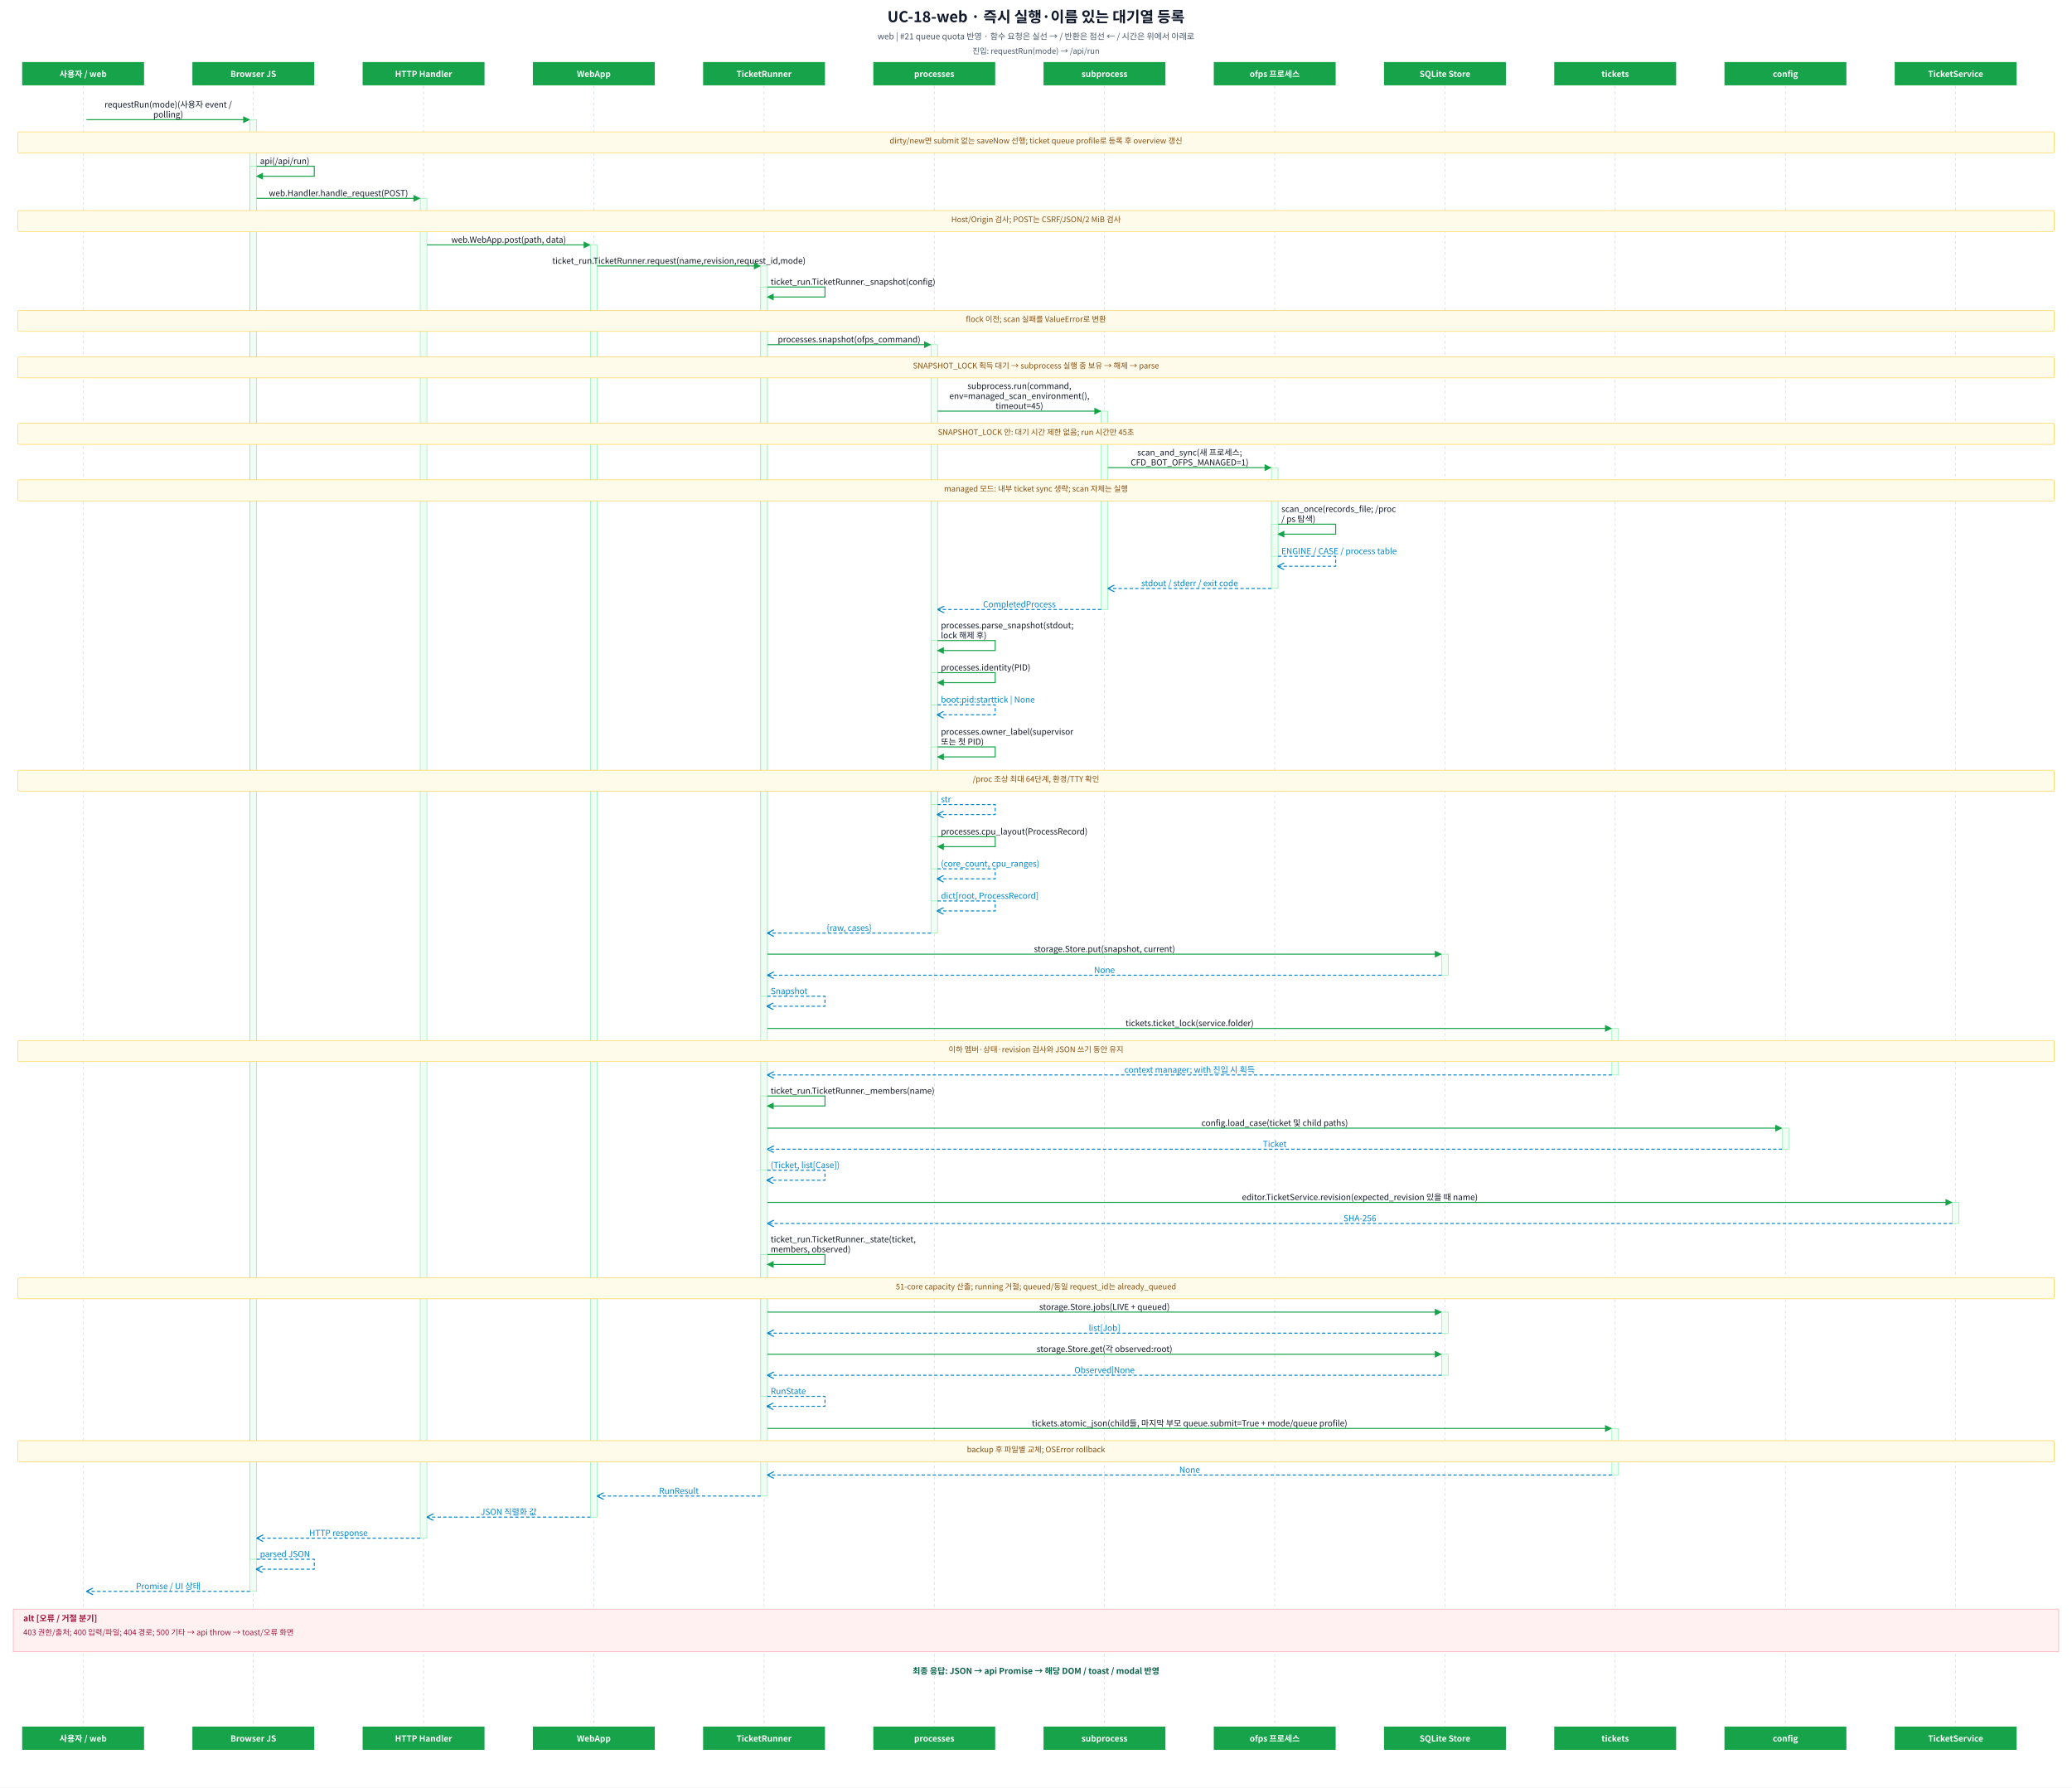
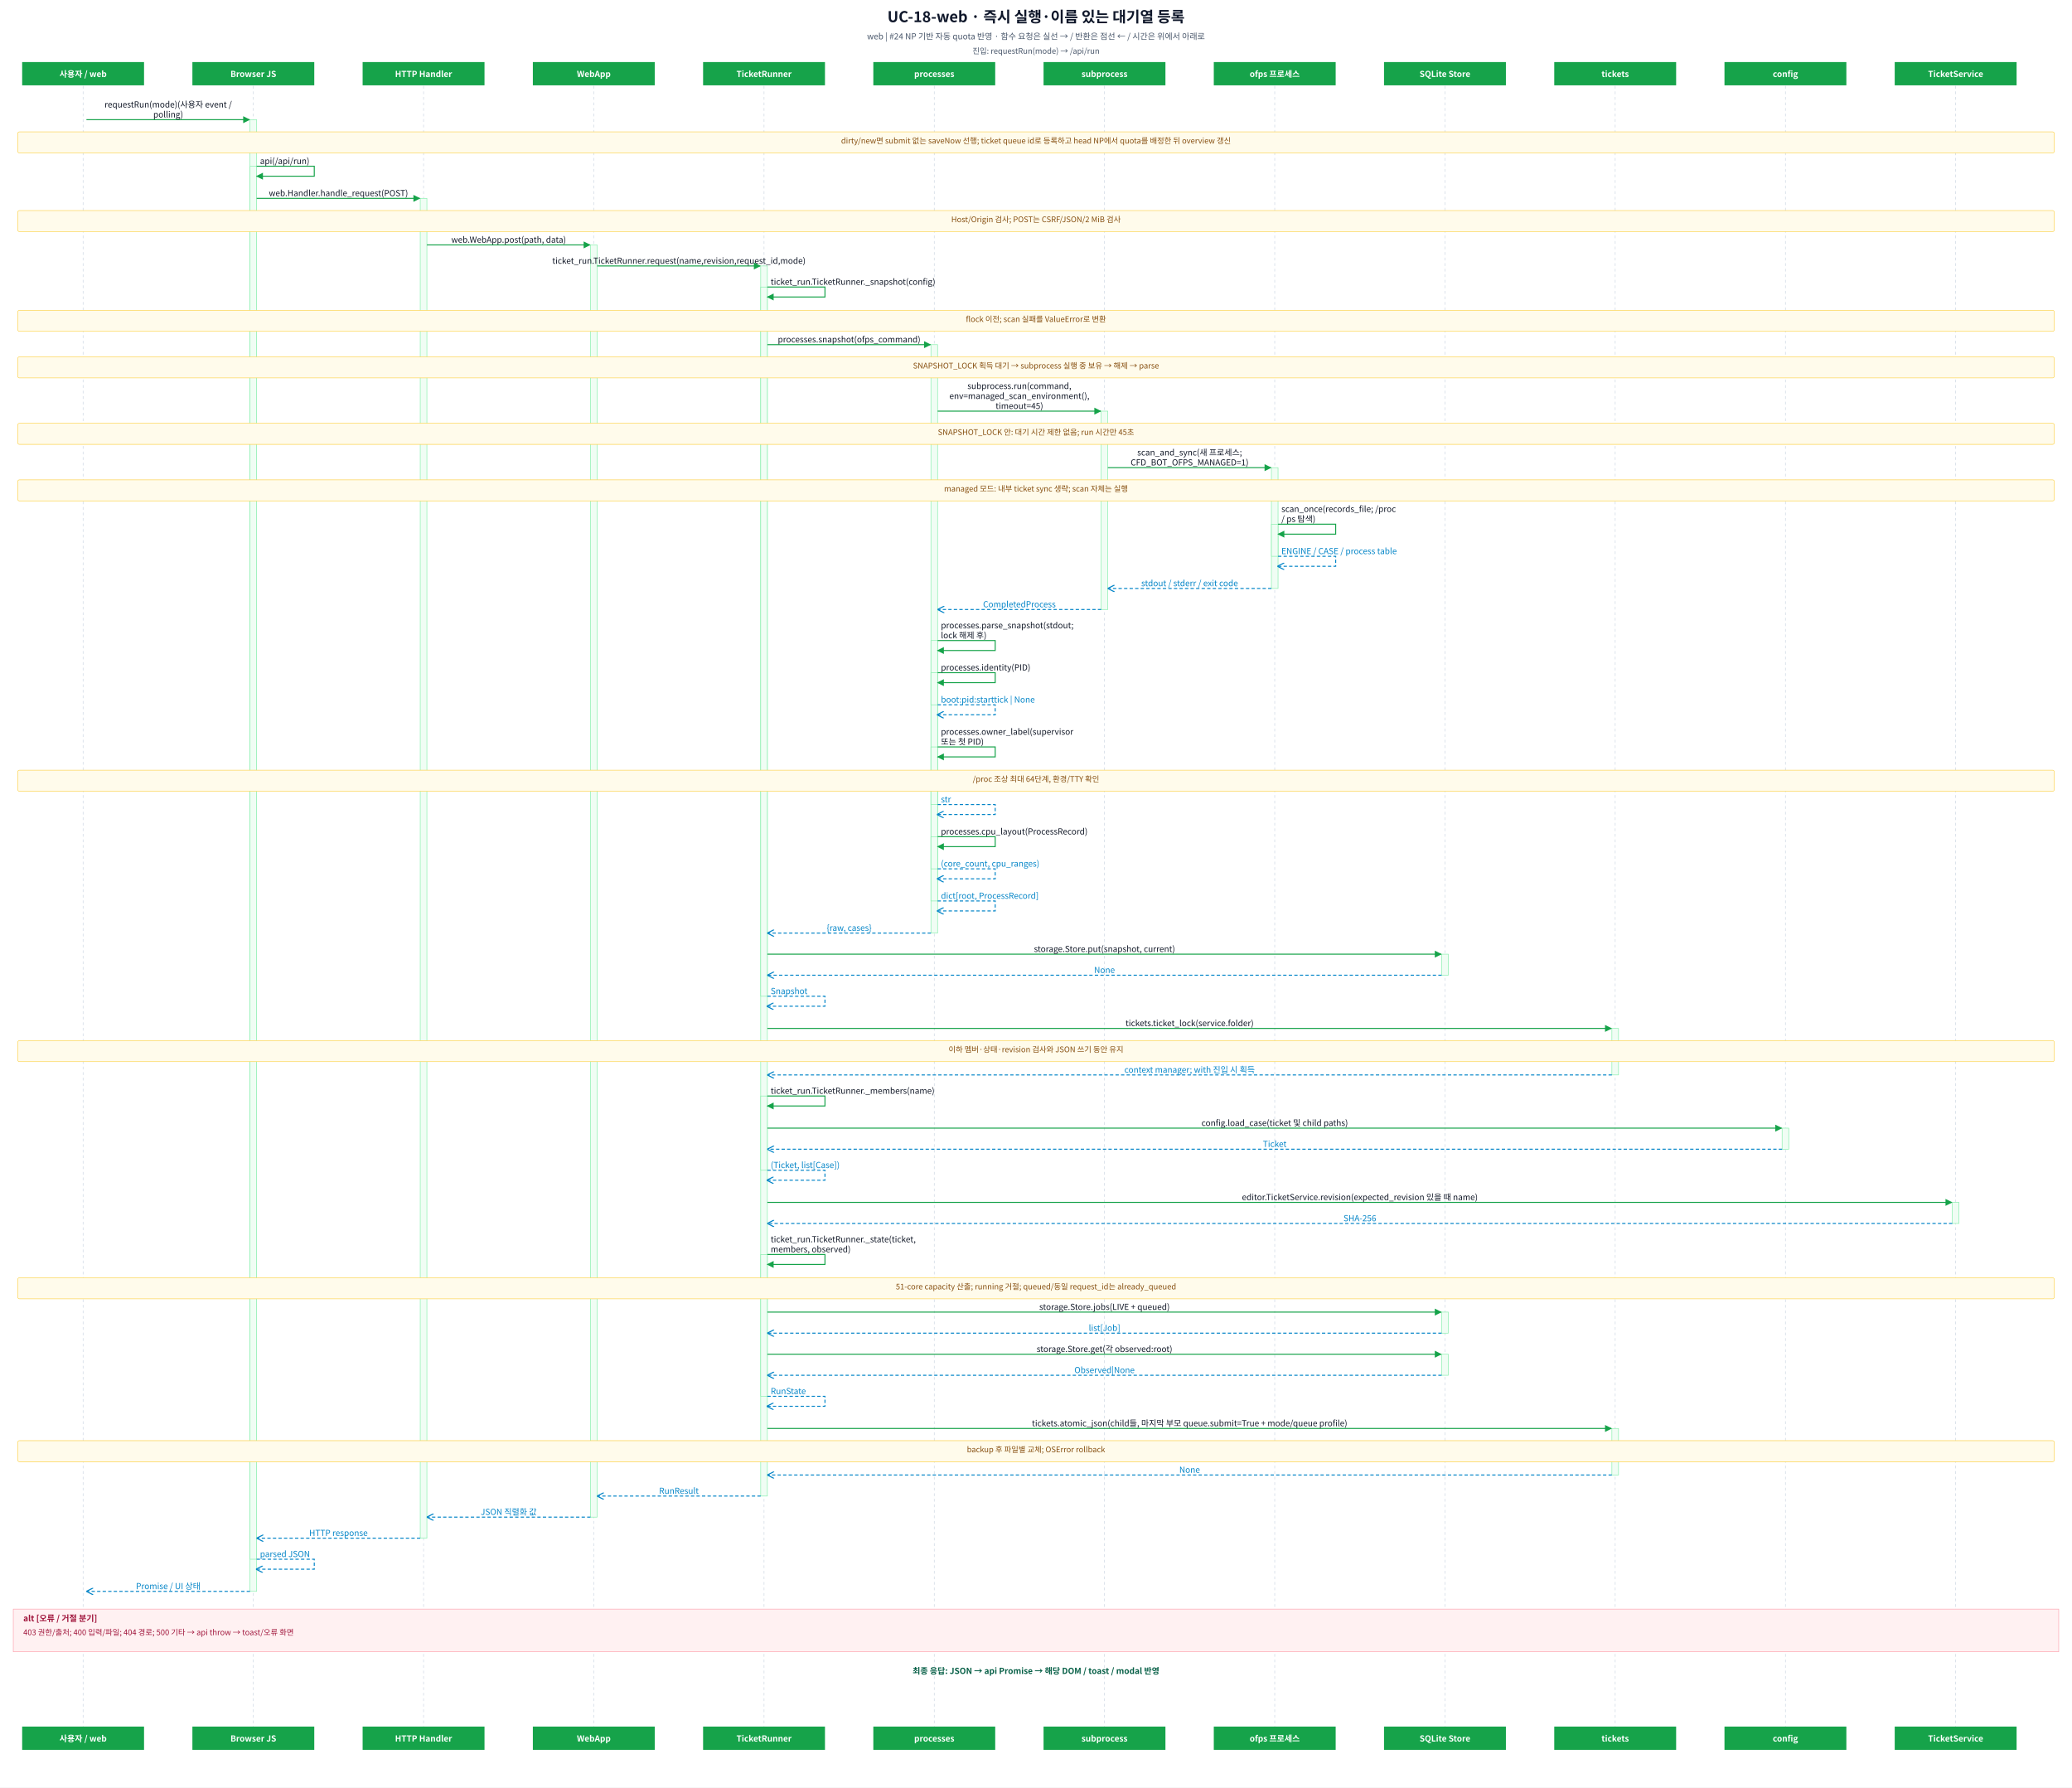
<svg xmlns="http://www.w3.org/2000/svg" width="3740" height="3226" viewBox="0 0 3740 3226" role="img" aria-label="즉시 실행·이름 있는 대기열 등록">
  <defs>
    <marker id="req" viewBox="0 0 10 10" refX="9" refY="5" markerWidth="7" markerHeight="7" orient="auto-start-reverse">
      <path d="M0 0 L10 5 L0 10 z" fill="#16a34a" />
    </marker>
    <marker id="ret" viewBox="0 0 10 10" refX="9" refY="5" markerWidth="7" markerHeight="7" orient="auto-start-reverse">
      <path d="M0 0 L10 5 L0 10" fill="none" stroke="#0284c7" stroke-width="1.5" />
    </marker>
  </defs>
  <rect width="100%" height="100%" fill="white" />
  <g font-family="Noto Sans CJK KR, sans-serif">
    <text x="1870.0" y="40" text-anchor="middle" font-size="27" fill="#0f172a" font-weight="700">UC-18-web · 즉시 실행·이름 있는 대기열 등록</text>
-     <text x="1870.0" y="71" text-anchor="middle" font-size="15" fill="#475569">web | #21 queue quota 반영 · 함수 요청은 실선 → / 반환은 점선 ← / 시간은 위에서 아래로</text>
+     <text x="1870.0" y="71" text-anchor="middle" font-size="15" fill="#475569">web | #24 NP 기반 자동 quota 반영 · 함수 요청은 실선 → / 반환은 점선 ← / 시간은 위에서 아래로</text>
    <text x="1870.0" y="97" text-anchor="middle" font-size="14" fill="#475569">진입: requestRun(mode) → /api/run</text>
    <path d="M150.0,155 V3116" stroke="#cbd5e1" stroke-dasharray="5 5" />
    <rect x="40.0" y="112" width="220" height="42" fill="#16a34a" />
    <text x="150.0" y="139" text-anchor="middle" font-size="15" fill="white" font-weight="700">사용자 / web</text>
    <rect x="40.0" y="3116" width="220" height="42" fill="#16a34a" />
    <text x="150.0" y="3143" text-anchor="middle" font-size="15" fill="white" font-weight="700">사용자 / web</text>
    <path d="M457.273,155 V3116" stroke="#cbd5e1" stroke-dasharray="5 5" />
    <rect x="347.273" y="112" width="220" height="42" fill="#16a34a" />
    <text x="457.273" y="139" text-anchor="middle" font-size="15" fill="white" font-weight="700">Browser JS</text>
    <rect x="347.273" y="3116" width="220" height="42" fill="#16a34a" />
    <text x="457.273" y="3143" text-anchor="middle" font-size="15" fill="white" font-weight="700">Browser JS</text>
    <path d="M764.545,155 V3116" stroke="#cbd5e1" stroke-dasharray="5 5" />
    <rect x="654.545" y="112" width="220" height="42" fill="#16a34a" />
    <text x="764.545" y="139" text-anchor="middle" font-size="15" fill="white" font-weight="700">HTTP Handler</text>
    <rect x="654.545" y="3116" width="220" height="42" fill="#16a34a" />
    <text x="764.545" y="3143" text-anchor="middle" font-size="15" fill="white" font-weight="700">HTTP Handler</text>
    <path d="M1071.818,155 V3116" stroke="#cbd5e1" stroke-dasharray="5 5" />
    <rect x="961.818" y="112" width="220" height="42" fill="#16a34a" />
    <text x="1071.818" y="139" text-anchor="middle" font-size="15" fill="white" font-weight="700">WebApp</text>
    <rect x="961.818" y="3116" width="220" height="42" fill="#16a34a" />
    <text x="1071.818" y="3143" text-anchor="middle" font-size="15" fill="white" font-weight="700">WebApp</text>
    <path d="M1379.091,155 V3116" stroke="#cbd5e1" stroke-dasharray="5 5" />
    <rect x="1269.091" y="112" width="220" height="42" fill="#16a34a" />
    <text x="1379.091" y="139" text-anchor="middle" font-size="15" fill="white" font-weight="700">TicketRunner</text>
    <rect x="1269.091" y="3116" width="220" height="42" fill="#16a34a" />
    <text x="1379.091" y="3143" text-anchor="middle" font-size="15" fill="white" font-weight="700">TicketRunner</text>
    <path d="M1686.364,155 V3116" stroke="#cbd5e1" stroke-dasharray="5 5" />
    <rect x="1576.364" y="112" width="220" height="42" fill="#16a34a" />
    <text x="1686.364" y="139" text-anchor="middle" font-size="15" fill="white" font-weight="700">processes</text>
    <rect x="1576.364" y="3116" width="220" height="42" fill="#16a34a" />
    <text x="1686.364" y="3143" text-anchor="middle" font-size="15" fill="white" font-weight="700">processes</text>
    <path d="M1993.636,155 V3116" stroke="#cbd5e1" stroke-dasharray="5 5" />
    <rect x="1883.636" y="112" width="220" height="42" fill="#16a34a" />
    <text x="1993.636" y="139" text-anchor="middle" font-size="15" fill="white" font-weight="700">subprocess</text>
    <rect x="1883.636" y="3116" width="220" height="42" fill="#16a34a" />
    <text x="1993.636" y="3143" text-anchor="middle" font-size="15" fill="white" font-weight="700">subprocess</text>
    <path d="M2300.909,155 V3116" stroke="#cbd5e1" stroke-dasharray="5 5" />
    <rect x="2190.909" y="112" width="220" height="42" fill="#16a34a" />
    <text x="2300.909" y="139" text-anchor="middle" font-size="15" fill="white" font-weight="700">ofps 프로세스</text>
    <rect x="2190.909" y="3116" width="220" height="42" fill="#16a34a" />
    <text x="2300.909" y="3143" text-anchor="middle" font-size="15" fill="white" font-weight="700">ofps 프로세스</text>
    <path d="M2608.182,155 V3116" stroke="#cbd5e1" stroke-dasharray="5 5" />
    <rect x="2498.182" y="112" width="220" height="42" fill="#16a34a" />
    <text x="2608.182" y="139" text-anchor="middle" font-size="15" fill="white" font-weight="700">SQLite Store</text>
    <rect x="2498.182" y="3116" width="220" height="42" fill="#16a34a" />
    <text x="2608.182" y="3143" text-anchor="middle" font-size="15" fill="white" font-weight="700">SQLite Store</text>
    <path d="M2915.455,155 V3116" stroke="#cbd5e1" stroke-dasharray="5 5" />
    <rect x="2805.455" y="112" width="220" height="42" fill="#16a34a" />
    <text x="2915.455" y="139" text-anchor="middle" font-size="15" fill="white" font-weight="700">tickets</text>
    <rect x="2805.455" y="3116" width="220" height="42" fill="#16a34a" />
    <text x="2915.455" y="3143" text-anchor="middle" font-size="15" fill="white" font-weight="700">tickets</text>
    <path d="M3222.727,155 V3116" stroke="#cbd5e1" stroke-dasharray="5 5" />
    <rect x="3112.727" y="112" width="220" height="42" fill="#16a34a" />
    <text x="3222.727" y="139" text-anchor="middle" font-size="15" fill="white" font-weight="700">config</text>
    <rect x="3112.727" y="3116" width="220" height="42" fill="#16a34a" />
    <text x="3222.727" y="3143" text-anchor="middle" font-size="15" fill="white" font-weight="700">config</text>
    <path d="M3530.0,155 V3116" stroke="#cbd5e1" stroke-dasharray="5 5" />
    <rect x="3420.0" y="112" width="220" height="42" fill="#16a34a" />
    <text x="3530.0" y="139" text-anchor="middle" font-size="15" fill="white" font-weight="700">TicketService</text>
    <rect x="3420.0" y="3116" width="220" height="42" fill="#16a34a" />
    <text x="3530.0" y="3143" text-anchor="middle" font-size="15" fill="white" font-weight="700">TicketService</text>
    <rect x="451.273" y="216" width="12" height="2656" fill="#f0fdf4" stroke="#86efac" />
    <rect x="451.273" y="300" width="12" height="2514" fill="#f0fdf4" stroke="#86efac" />
    <rect x="758.545" y="358" width="12" height="2418" fill="#f0fdf4" stroke="#86efac" />
    <rect x="1065.818" y="442" width="12" height="2296" fill="#f0fdf4" stroke="#86efac" />
    <rect x="1373.091" y="480" width="12" height="2220" fill="#f0fdf4" stroke="#86efac" />
    <rect x="1373.091" y="518" width="12" height="1280" fill="#f0fdf4" stroke="#86efac" />
    <rect x="1680.364" y="622" width="12" height="1062" fill="#f0fdf4" stroke="#86efac" />
    <rect x="1680.364" y="1156" width="12" height="470" fill="#f0fdf4" stroke="#86efac" />
    <rect x="1987.636" y="742" width="12" height="358" fill="#f0fdf4" stroke="#86efac" />
    <rect x="1373.091" y="2264" width="12" height="256" fill="#f0fdf4" stroke="#86efac" />
    <rect x="2294.909" y="844" width="12" height="218" fill="#f0fdf4" stroke="#86efac" />
    <rect x="1373.091" y="1978" width="12" height="134" fill="#f0fdf4" stroke="#86efac" />
    <rect x="1680.364" y="1348" width="12" height="104" fill="#f0fdf4" stroke="#86efac" />
    <rect x="2909.455" y="1856" width="12" height="84" fill="#f0fdf4" stroke="#86efac" />
    <rect x="2909.455" y="2578" width="12" height="84" fill="#f0fdf4" stroke="#86efac" />
    <rect x="2294.909" y="946" width="12" height="58" fill="#f0fdf4" stroke="#86efac" />
    <rect x="1680.364" y="1214" width="12" height="58" fill="#f0fdf4" stroke="#86efac" />
    <rect x="1680.364" y="1510" width="12" height="58" fill="#f0fdf4" stroke="#86efac" />
    <rect x="2602.182" y="1722" width="12" height="38" fill="#f0fdf4" stroke="#86efac" />
    <rect x="3216.727" y="2036" width="12" height="38" fill="#f0fdf4" stroke="#86efac" />
    <rect x="3524.0" y="2170" width="12" height="38" fill="#f0fdf4" stroke="#86efac" />
    <rect x="2602.182" y="2368" width="12" height="38" fill="#f0fdf4" stroke="#86efac" />
    <rect x="2602.182" y="2444" width="12" height="38" fill="#f0fdf4" stroke="#86efac" />
    <path d="M156.0,216 H450.273" fill="none" stroke="#16a34a" stroke-width="1.8" marker-end="url(#req)" />
    <text x="303.636" y="194" text-anchor="middle" font-size="15" fill="#111827">requestRun(mode)(사용자 event /</text>
    <text x="303.636" y="212" text-anchor="middle" font-size="15" fill="#111827">polling)</text>
    <rect x="32" y="238" width="3676" height="38" rx="3" fill="#fffbeb" stroke="#fcd34d" />
-     <text x="1870.0" y="259" text-anchor="middle" font-size="14" fill="#854d0e">dirty/new면 submit 없는 saveNow 선행; ticket queue profile로 등록 후 overview 갱신</text>
+     <text x="1870.0" y="259" text-anchor="middle" font-size="14" fill="#854d0e">dirty/new면 submit 없는 saveNow 선행; ticket queue id로 등록하고 head NP에서 quota를 배정한 뒤 overview 갱신</text>
    <path d="M463.273,300 H567.273 V318 H463.273" fill="none" stroke="#16a34a" stroke-width="1.8" marker-end="url(#req)" />
    <text x="469.273" y="296" text-anchor="start" font-size="15" fill="#111827">api(/api/run)</text>
    <path d="M463.273,358 H757.545" fill="none" stroke="#16a34a" stroke-width="1.8" marker-end="url(#req)" />
    <text x="610.909" y="354" text-anchor="middle" font-size="15" fill="#111827">web.Handler.handle_request(POST)</text>
    <rect x="32" y="380" width="3676" height="38" rx="3" fill="#fffbeb" stroke="#fcd34d" />
    <text x="1870.0" y="401" text-anchor="middle" font-size="14" fill="#854d0e">Host/Origin 검사; POST는 CSRF/JSON/2 MiB 검사</text>
    <path d="M770.545,442 H1064.818" fill="none" stroke="#16a34a" stroke-width="1.8" marker-end="url(#req)" />
    <text x="918.182" y="438" text-anchor="middle" font-size="15" fill="#111827">web.WebApp.post(path, data)</text>
    <path d="M1077.818,480 H1372.091" fill="none" stroke="#16a34a" stroke-width="1.8" marker-end="url(#req)" />
    <a href="D-03.svg" target="_blank">
      <text x="1225.455" y="476" text-anchor="middle" font-size="15" fill="#111827">ticket_run.TicketRunner.request(name,revision,request_id,mode)</text>
    </a>
    <path d="M1385.091,518 H1489.091 V536 H1385.091" fill="none" stroke="#16a34a" stroke-width="1.8" marker-end="url(#req)" />
    <text x="1391.091" y="514" text-anchor="start" font-size="15" fill="#111827">ticket_run.TicketRunner._snapshot(config)</text>
    <rect x="32" y="560" width="3676" height="38" rx="3" fill="#fffbeb" stroke="#fcd34d" />
    <text x="1870.0" y="581" text-anchor="middle" font-size="14" fill="#854d0e">flock 이전; scan 실패를 ValueError로 변환</text>
    <path d="M1385.091,622 H1679.364" fill="none" stroke="#16a34a" stroke-width="1.8" marker-end="url(#req)" />
    <a href="D-04.svg" target="_blank">
      <text x="1532.727" y="618" text-anchor="middle" font-size="15" fill="#111827">processes.snapshot(ofps_command)</text>
    </a>
    <rect x="32" y="644" width="3676" height="38" rx="3" fill="#fffbeb" stroke="#fcd34d" />
    <text x="1870.0" y="665" text-anchor="middle" font-size="14" fill="#854d0e">SNAPSHOT_LOCK 획득 대기 → subprocess 실행 중 보유 → 해제 → parse</text>
    <path d="M1692.364,742 H1986.636" fill="none" stroke="#16a34a" stroke-width="1.8" marker-end="url(#req)" />
    <text x="1840.0" y="702" text-anchor="middle" font-size="15" fill="#111827">subprocess.run(command,</text>
    <text x="1840.0" y="720" text-anchor="middle" font-size="15" fill="#111827">env=managed_scan_environment(),</text>
    <text x="1840.0" y="738" text-anchor="middle" font-size="15" fill="#111827">timeout=45)</text>
    <rect x="32" y="764" width="3676" height="38" rx="3" fill="#fffbeb" stroke="#fcd34d" />
    <text x="1870.0" y="785" text-anchor="middle" font-size="14" fill="#854d0e">SNAPSHOT_LOCK 안: 대기 시간 제한 없음; run 시간만 45초</text>
    <path d="M1999.636,844 H2293.909" fill="none" stroke="#16a34a" stroke-width="1.8" marker-end="url(#req)" />
    <text x="2147.273" y="822" text-anchor="middle" font-size="15" fill="#111827">scan_and_sync(새 프로세스;</text>
    <text x="2147.273" y="840" text-anchor="middle" font-size="15" fill="#111827">CFD_BOT_OFPS_MANAGED=1)</text>
    <rect x="32" y="866" width="3676" height="38" rx="3" fill="#fffbeb" stroke="#fcd34d" />
    <text x="1870.0" y="887" text-anchor="middle" font-size="14" fill="#854d0e">managed 모드: 내부 ticket sync 생략; scan 자체는 실행</text>
    <path d="M2306.909,946 H2410.909 V964 H2306.909" fill="none" stroke="#16a34a" stroke-width="1.8" marker-end="url(#req)" />
    <text x="2312.909" y="924" text-anchor="start" font-size="15" fill="#111827">scan_once(records_file; /proc</text>
    <text x="2312.909" y="942" text-anchor="start" font-size="15" fill="#111827">/ ps 탐색)</text>
    <path d="M2306.909,1004 H2410.909 V1022 H2306.909" fill="none" stroke="#0284c7" stroke-width="1.8" stroke-dasharray="6 4" marker-end="url(#ret)" />
    <text x="2312.909" y="1000" text-anchor="start" font-size="15" fill="#0284c7">ENGINE / CASE / process table</text>
    <path d="M2294.909,1062 H2000.636" fill="none" stroke="#0284c7" stroke-width="1.8" stroke-dasharray="6 4" marker-end="url(#ret)" />
    <text x="2147.273" y="1058" text-anchor="middle" font-size="15" fill="#0284c7">stdout / stderr / exit code</text>
    <path d="M1987.636,1100 H1693.364" fill="none" stroke="#0284c7" stroke-width="1.8" stroke-dasharray="6 4" marker-end="url(#ret)" />
    <text x="1840.0" y="1096" text-anchor="middle" font-size="15" fill="#0284c7">CompletedProcess</text>
    <path d="M1692.364,1156 H1796.364 V1174 H1692.364" fill="none" stroke="#16a34a" stroke-width="1.8" marker-end="url(#req)" />
    <text x="1698.364" y="1134" text-anchor="start" font-size="15" fill="#111827">processes.parse_snapshot(stdout;</text>
    <text x="1698.364" y="1152" text-anchor="start" font-size="15" fill="#111827">lock 해제 후)</text>
    <path d="M1692.364,1214 H1796.364 V1232 H1692.364" fill="none" stroke="#16a34a" stroke-width="1.8" marker-end="url(#req)" />
    <text x="1698.364" y="1210" text-anchor="start" font-size="15" fill="#111827">processes.identity(PID)</text>
    <path d="M1692.364,1272 H1796.364 V1290 H1692.364" fill="none" stroke="#0284c7" stroke-width="1.8" stroke-dasharray="6 4" marker-end="url(#ret)" />
    <text x="1698.364" y="1268" text-anchor="start" font-size="15" fill="#0284c7">boot:pid:starttick | None</text>
    <path d="M1692.364,1348 H1796.364 V1366 H1692.364" fill="none" stroke="#16a34a" stroke-width="1.8" marker-end="url(#req)" />
    <text x="1698.364" y="1326" text-anchor="start" font-size="15" fill="#111827">processes.owner_label(supervisor</text>
    <text x="1698.364" y="1344" text-anchor="start" font-size="15" fill="#111827">또는 첫 PID)</text>
    <rect x="32" y="1390" width="3676" height="38" rx="3" fill="#fffbeb" stroke="#fcd34d" />
    <text x="1870.0" y="1411" text-anchor="middle" font-size="14" fill="#854d0e">/proc 조상 최대 64단계, 환경/TTY 확인</text>
    <path d="M1692.364,1452 H1796.364 V1470 H1692.364" fill="none" stroke="#0284c7" stroke-width="1.8" stroke-dasharray="6 4" marker-end="url(#ret)" />
    <text x="1698.364" y="1448" text-anchor="start" font-size="15" fill="#0284c7">str</text>
    <path d="M1692.364,1510 H1796.364 V1528 H1692.364" fill="none" stroke="#16a34a" stroke-width="1.8" marker-end="url(#req)" />
    <text x="1698.364" y="1506" text-anchor="start" font-size="15" fill="#111827">processes.cpu_layout(ProcessRecord)</text>
    <path d="M1692.364,1568 H1796.364 V1586 H1692.364" fill="none" stroke="#0284c7" stroke-width="1.8" stroke-dasharray="6 4" marker-end="url(#ret)" />
    <text x="1698.364" y="1564" text-anchor="start" font-size="15" fill="#0284c7">(core_count, cpu_ranges)</text>
    <path d="M1692.364,1626 H1796.364 V1644 H1692.364" fill="none" stroke="#0284c7" stroke-width="1.8" stroke-dasharray="6 4" marker-end="url(#ret)" />
    <text x="1698.364" y="1622" text-anchor="start" font-size="15" fill="#0284c7">dict[root, ProcessRecord]</text>
    <path d="M1680.364,1684 H1386.091" fill="none" stroke="#0284c7" stroke-width="1.8" stroke-dasharray="6 4" marker-end="url(#ret)" />
    <text x="1532.727" y="1680" text-anchor="middle" font-size="15" fill="#0284c7">{raw, cases}</text>
    <path d="M1385.091,1722 H2601.182" fill="none" stroke="#16a34a" stroke-width="1.8" marker-end="url(#req)" />
    <text x="1993.636" y="1718" text-anchor="middle" font-size="15" fill="#111827">storage.Store.put(snapshot, current)</text>
    <path d="M2602.182,1760 H1386.091" fill="none" stroke="#0284c7" stroke-width="1.8" stroke-dasharray="6 4" marker-end="url(#ret)" />
    <text x="1993.636" y="1756" text-anchor="middle" font-size="15" fill="#0284c7">None</text>
    <path d="M1385.091,1798 H1489.091 V1816 H1385.091" fill="none" stroke="#0284c7" stroke-width="1.8" stroke-dasharray="6 4" marker-end="url(#ret)" />
    <text x="1391.091" y="1794" text-anchor="start" font-size="15" fill="#0284c7">Snapshot</text>
    <path d="M1385.091,1856 H2908.455" fill="none" stroke="#16a34a" stroke-width="1.8" marker-end="url(#req)" />
    <text x="2147.273" y="1852" text-anchor="middle" font-size="15" fill="#111827">tickets.ticket_lock(service.folder)</text>
    <rect x="32" y="1878" width="3676" height="38" rx="3" fill="#fffbeb" stroke="#fcd34d" />
    <text x="1870.0" y="1899" text-anchor="middle" font-size="14" fill="#854d0e">이하 멤버·상태·revision 검사와 JSON 쓰기 동안 유지</text>
    <path d="M2909.455,1940 H1386.091" fill="none" stroke="#0284c7" stroke-width="1.8" stroke-dasharray="6 4" marker-end="url(#ret)" />
    <text x="2147.273" y="1936" text-anchor="middle" font-size="15" fill="#0284c7">context manager; with 진입 시 획득</text>
    <path d="M1385.091,1978 H1489.091 V1996 H1385.091" fill="none" stroke="#16a34a" stroke-width="1.8" marker-end="url(#req)" />
    <text x="1391.091" y="1974" text-anchor="start" font-size="15" fill="#111827">ticket_run.TicketRunner._members(name)</text>
    <path d="M1385.091,2036 H3215.727" fill="none" stroke="#16a34a" stroke-width="1.8" marker-end="url(#req)" />
    <text x="2300.909" y="2032" text-anchor="middle" font-size="15" fill="#111827">config.load_case(ticket 및 child paths)</text>
    <path d="M3216.727,2074 H1386.091" fill="none" stroke="#0284c7" stroke-width="1.8" stroke-dasharray="6 4" marker-end="url(#ret)" />
    <text x="2300.909" y="2070" text-anchor="middle" font-size="15" fill="#0284c7">Ticket</text>
    <path d="M1385.091,2112 H1489.091 V2130 H1385.091" fill="none" stroke="#0284c7" stroke-width="1.8" stroke-dasharray="6 4" marker-end="url(#ret)" />
    <text x="1391.091" y="2108" text-anchor="start" font-size="15" fill="#0284c7">(Ticket, list[Case])</text>
    <path d="M1385.091,2170 H3523.0" fill="none" stroke="#16a34a" stroke-width="1.8" marker-end="url(#req)" />
    <text x="2454.545" y="2166" text-anchor="middle" font-size="15" fill="#111827">editor.TicketService.revision(expected_revision 있을 때 name)</text>
    <path d="M3524.0,2208 H1386.091" fill="none" stroke="#0284c7" stroke-width="1.8" stroke-dasharray="6 4" marker-end="url(#ret)" />
    <text x="2454.545" y="2204" text-anchor="middle" font-size="15" fill="#0284c7">SHA-256</text>
    <path d="M1385.091,2264 H1489.091 V2282 H1385.091" fill="none" stroke="#16a34a" stroke-width="1.8" marker-end="url(#req)" />
    <text x="1391.091" y="2242" text-anchor="start" font-size="15" fill="#111827">ticket_run.TicketRunner._state(ticket,</text>
    <text x="1391.091" y="2260" text-anchor="start" font-size="15" fill="#111827">members, observed)</text>
    <rect x="32" y="2306" width="3676" height="38" rx="3" fill="#fffbeb" stroke="#fcd34d" />
    <text x="1870.0" y="2327" text-anchor="middle" font-size="14" fill="#854d0e">51-core capacity 산출; running 거절; queued/동일 request_id는 already_queued</text>
    <path d="M1385.091,2368 H2601.182" fill="none" stroke="#16a34a" stroke-width="1.8" marker-end="url(#req)" />
    <text x="1993.636" y="2364" text-anchor="middle" font-size="15" fill="#111827">storage.Store.jobs(LIVE + queued)</text>
    <path d="M2602.182,2406 H1386.091" fill="none" stroke="#0284c7" stroke-width="1.8" stroke-dasharray="6 4" marker-end="url(#ret)" />
    <text x="1993.636" y="2402" text-anchor="middle" font-size="15" fill="#0284c7">list[Job]</text>
    <path d="M1385.091,2444 H2601.182" fill="none" stroke="#16a34a" stroke-width="1.8" marker-end="url(#req)" />
    <text x="1993.636" y="2440" text-anchor="middle" font-size="15" fill="#111827">storage.Store.get(각 observed:root)</text>
    <path d="M2602.182,2482 H1386.091" fill="none" stroke="#0284c7" stroke-width="1.8" stroke-dasharray="6 4" marker-end="url(#ret)" />
    <text x="1993.636" y="2478" text-anchor="middle" font-size="15" fill="#0284c7">Observed|None</text>
    <path d="M1385.091,2520 H1489.091 V2538 H1385.091" fill="none" stroke="#0284c7" stroke-width="1.8" stroke-dasharray="6 4" marker-end="url(#ret)" />
    <text x="1391.091" y="2516" text-anchor="start" font-size="15" fill="#0284c7">RunState</text>
    <path d="M1385.091,2578 H2908.455" fill="none" stroke="#16a34a" stroke-width="1.8" marker-end="url(#req)" />
    <text x="2147.273" y="2574" text-anchor="middle" font-size="15" fill="#111827">tickets.atomic_json(child들, 마지막 부모 queue.submit=True + mode/queue profile)</text>
    <rect x="32" y="2600" width="3676" height="38" rx="3" fill="#fffbeb" stroke="#fcd34d" />
    <text x="1870.0" y="2621" text-anchor="middle" font-size="14" fill="#854d0e">backup 후 파일별 교체; OSError rollback</text>
    <path d="M2909.455,2662 H1386.091" fill="none" stroke="#0284c7" stroke-width="1.8" stroke-dasharray="6 4" marker-end="url(#ret)" />
    <text x="2147.273" y="2658" text-anchor="middle" font-size="15" fill="#0284c7">None</text>
    <path d="M1373.091,2700 H1078.818" fill="none" stroke="#0284c7" stroke-width="1.8" stroke-dasharray="6 4" marker-end="url(#ret)" />
    <text x="1225.455" y="2696" text-anchor="middle" font-size="15" fill="#0284c7">RunResult</text>
    <path d="M1065.818,2738 H771.545" fill="none" stroke="#0284c7" stroke-width="1.8" stroke-dasharray="6 4" marker-end="url(#ret)" />
    <text x="918.182" y="2734" text-anchor="middle" font-size="15" fill="#0284c7">JSON 직렬화 값</text>
    <path d="M758.545,2776 H464.273" fill="none" stroke="#0284c7" stroke-width="1.8" stroke-dasharray="6 4" marker-end="url(#ret)" />
    <text x="610.909" y="2772" text-anchor="middle" font-size="15" fill="#0284c7">HTTP response</text>
    <path d="M463.273,2814 H567.273 V2832 H463.273" fill="none" stroke="#0284c7" stroke-width="1.8" stroke-dasharray="6 4" marker-end="url(#ret)" />
    <text x="469.273" y="2810" text-anchor="start" font-size="15" fill="#0284c7">parsed JSON</text>
    <path d="M451.273,2872 H157.0" fill="none" stroke="#0284c7" stroke-width="1.8" stroke-dasharray="6 4" marker-end="url(#ret)" />
    <text x="303.636" y="2868" text-anchor="middle" font-size="15" fill="#0284c7">Promise / UI 상태</text>
    <rect x="24" y="2904" width="3692" height="77" fill="#fff1f2" stroke="#fda4af" />
    <text x="42" y="2926" text-anchor="start" font-size="15" fill="#9f1239" font-weight="700">alt [오류 / 거절 분기]</text>
    <text x="42" y="2951" text-anchor="start" font-size="14" fill="#9f1239">403 권한/출처; 400 입력/파일; 404 경로; 500 기타 → api throw → toast/오류 화면</text>
    <text x="1870.0" y="3021" text-anchor="middle" font-size="15" fill="#065f46" font-weight="700">최종 응답: JSON → api Promise → 해당 DOM / toast / modal 반영</text>
  </g>
</svg>
